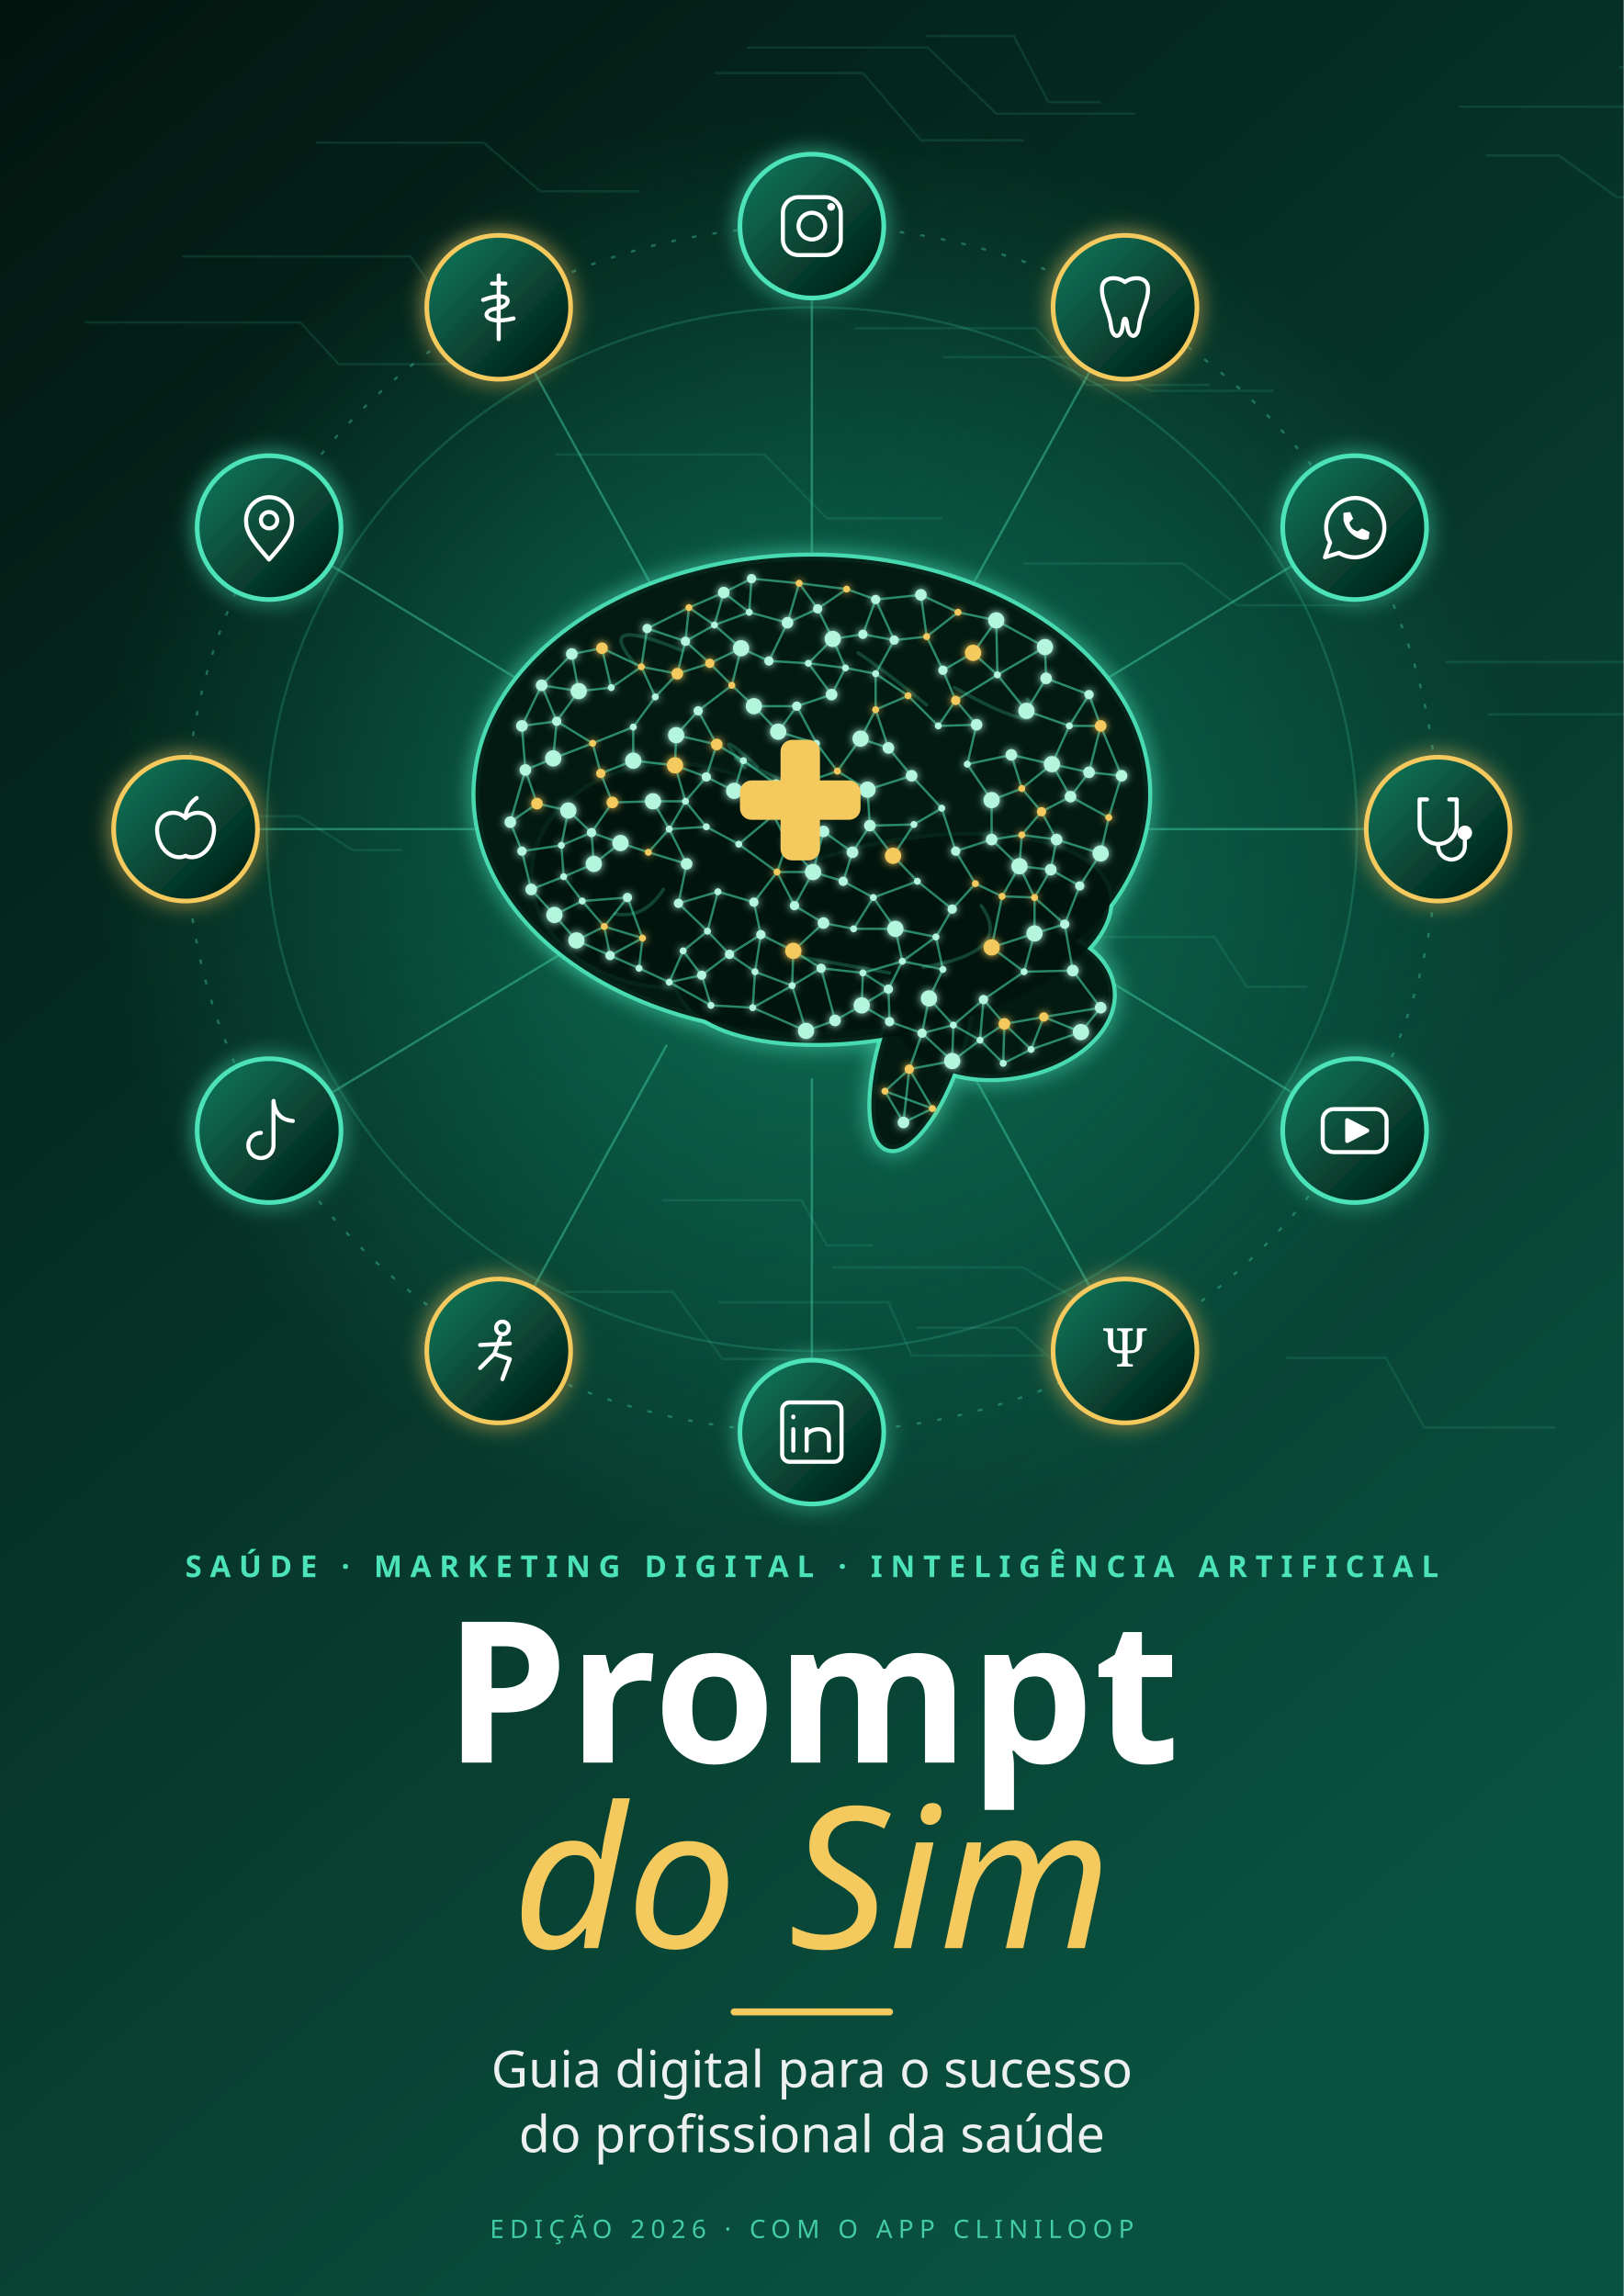
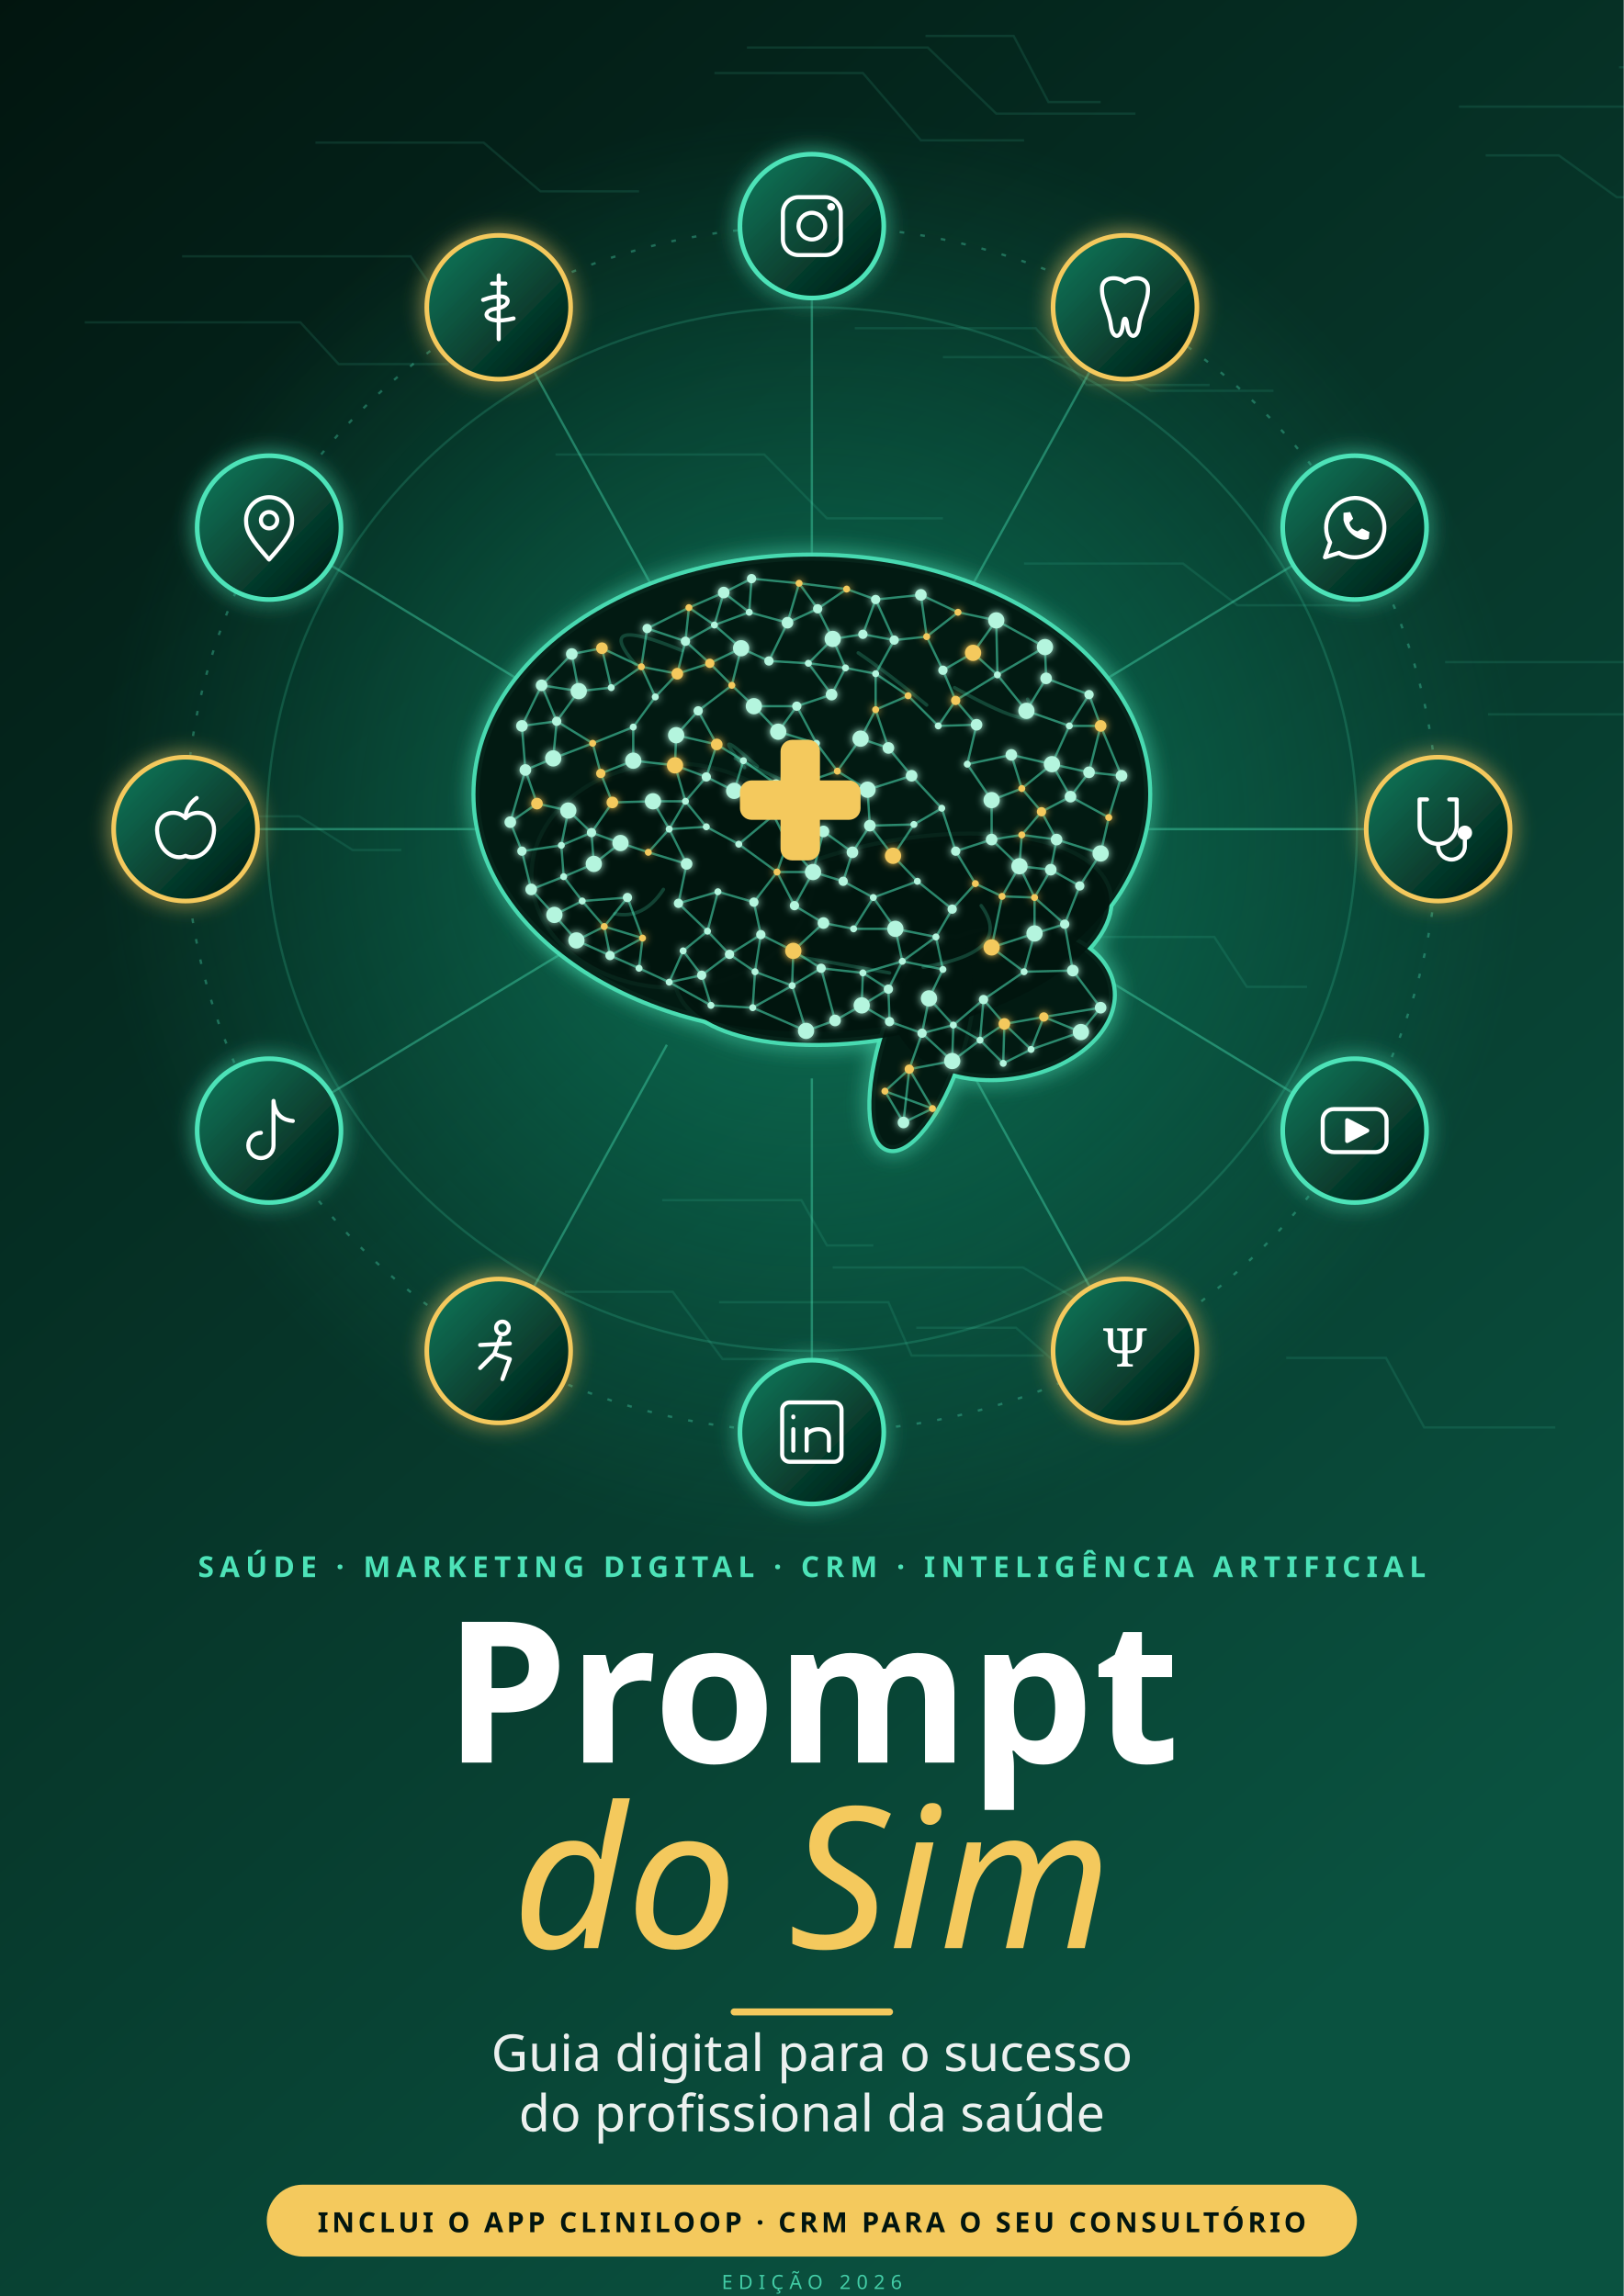
<svg xmlns="http://www.w3.org/2000/svg" viewBox="0 0 1400 1980" width="1400" height="1980">
  <defs>
    <linearGradient id="bg" x1="0" y1="0" x2="0.6" y2="1">
      <stop offset="0" stop-color="#02150F" />
      <stop offset="1" stop-color="#0A5240" />
    </linearGradient>
    <radialGradient id="halo" cx="50%" cy="50%" r="50%">
      <stop offset="0" stop-color="#12A57C" stop-opacity=".55" />
      <stop offset="1" stop-color="#12A57C" stop-opacity="0" />
    </radialGradient>
    <filter id="glow" x="-20%" y="-20%" width="140%" height="140%">
      <feGaussianBlur stdDeviation="9" result="b" />
      <feMerge>
        <feMergeNode in="b" />
        <feMergeNode in="SourceGraphic" />
      </feMerge>
    </filter>
    <filter id="glow2" x="-20%" y="-20%" width="140%" height="140%">
      <feGaussianBlur stdDeviation="3.5" result="b" />
      <feMerge>
        <feMergeNode in="b" />
        <feMergeNode in="SourceGraphic" />
      </feMerge>
    </filter>
    <linearGradient id="badge" x1="0" y1="0" x2="1" y2="1">
      <stop offset="0" stop-color="#0E7C5E" />
      <stop offset="1" stop-color="#02150F" />
    </linearGradient>
  </defs>
  <rect width="1400" height="1980" fill="url(#bg)" />
  <circle cx="700" cy="715" r="620" fill="url(#halo)" />
  <g stroke="#4DE3B8" stroke-opacity=".12" stroke-width="2" fill="none">
    <path d="M487 1114h93l43 58h100" />
    <path d="M1281 134h63l50 36h110" />
    <path d="M479 392h180l54 55h100" />
    <path d="M813 308h119l60 29h106" />
    <path d="M798 31h76l30 57h45" />
    <path d="M616 63h128l50 58h89" />
    <path d="M874 808h173l28 43h52" />
    <path d="M73 278h186l33 36h95" />
    <path d="M1283 616h167l52 44h113" />
    <path d="M718 1093h164l57 34h83" />
    <path d="M1396 58h131l58 30h81" />
    <path d="M1109 1171h86l33 60h113" />
    <path d="M546 583h91l24 50h101" />
    <path d="M181 704h77l46 29h42" />
    <path d="M601 874h166l27 22h117" />
    <path d="M1258 92h156l57 41h110" />
    <path d="M571 1035h120l22 39h40" />
    <path d="M157 221h197l22 32h92" />
    <path d="M597 539h99l22 41h80" />
    <path d="M737 283h156l44 49h106" />
    <path d="M790 1145h86l59 52h74" />
    <path d="M883 486h137l47 36h106" />
    <path d="M620 1123h146l20 46h114" />
    <path d="M644 41h156l59 57h120" />
    <path d="M272 123h145l49 42h85" />
    <path d="M1246 571h185l21 57h47" />
  </g>
  <ellipse cx="700" cy="715" rx="540" ry="520" fill="none" stroke="#4DE3B8" stroke-opacity=".35" stroke-width="2" stroke-dasharray="4 14" />
  <ellipse cx="700" cy="715" rx="470" ry="450" fill="none" stroke="#4DE3B8" stroke-opacity=".18" stroke-width="2" />
  <g stroke="#4DE3B8" stroke-opacity=".4" stroke-width="2">
    <line x1="700" y1="500" x2="700" y2="195" />
    <line x1="825" y1="529" x2="970" y2="265" />
    <line x1="917" y1="608" x2="1168" y2="455" />
    <line x1="950" y1="715" x2="1240" y2="715" />
    <line x1="917" y1="822" x2="1168" y2="975" />
    <line x1="825" y1="901" x2="970" y2="1165" />
    <line x1="700" y1="930" x2="700" y2="1235" />
    <line x1="575" y1="901" x2="430" y2="1165" />
    <line x1="483" y1="823" x2="232" y2="975" />
    <line x1="450" y1="715" x2="160" y2="715" />
    <line x1="483" y1="608" x2="232" y2="455" />
    <line x1="575" y1="529" x2="430" y2="265" />
  </g>
  <g transform="translate(700 715) scale(1.0)">
    <g id="sil">
      <g fill="#0A5240" stroke="#4DE3B8" stroke-width="7" stroke-opacity=".9" filter="url(#glow)">
        <ellipse cx="0" cy="-30" rx="290" ry="205" transform="rotate(0 0 -30)" />
        <ellipse cx="70" cy="95" rx="190" ry="82" transform="rotate(-12 70 95)" />
        <ellipse cx="165" cy="150" rx="95" ry="64" transform="rotate(-8 165 150)" />
        <ellipse cx="95" cy="185" rx="34" ry="95" transform="rotate(18 95 185)" />
        <ellipse cx="-120" cy="40" rx="120" ry="95" transform="rotate(0 -120 40)" />
      </g>
      <g fill="#02150F" fill-opacity=".92" stroke="none">
        <ellipse cx="0" cy="-30" rx="290" ry="205" transform="rotate(0 0 -30)" />
        <ellipse cx="70" cy="95" rx="190" ry="82" transform="rotate(-12 70 95)" />
        <ellipse cx="165" cy="150" rx="95" ry="64" transform="rotate(-8 165 150)" />
        <ellipse cx="95" cy="185" rx="34" ry="95" transform="rotate(18 95 185)" />
        <ellipse cx="-120" cy="40" rx="120" ry="95" transform="rotate(0 -120 40)" />
      </g>
    </g>
    <path d="M-152 -142q-38 -44 40 -12" stroke="#4DE3B8" stroke-opacity=".22" stroke-width="3" fill="none" stroke-linecap="round" />
    <path d="M146 66q29 40 -50 53" stroke="#4DE3B8" stroke-opacity=".22" stroke-width="3" fill="none" stroke-linecap="round" />
    <path d="M-47 -54q-43 -39 -11 1" stroke="#4DE3B8" stroke-opacity=".22" stroke-width="3" fill="none" stroke-linecap="round" />
    <path d="M-18 109q-11 -2 85 15" stroke="#4DE3B8" stroke-opacity=".22" stroke-width="3" fill="none" stroke-linecap="round" />
    <path d="M-170 73q25 5 42 -21" stroke="#4DE3B8" stroke-opacity=".22" stroke-width="3" fill="none" stroke-linecap="round" />
    <path d="M40 -152q25 17 59 45" stroke="#4DE3B8" stroke-opacity=".22" stroke-width="3" fill="none" stroke-linecap="round" />
    <path d="M186 -112q21 37 -63 -10" stroke="#4DE3B8" stroke-opacity=".22" stroke-width="3" fill="none" stroke-linecap="round" />
    <path d="M-1 -35q43 25 -65 -26" stroke="#4DE3B8" stroke-opacity=".22" stroke-width="3" fill="none" stroke-linecap="round" />
    <g stroke="#4DE3B8" stroke-opacity=".55" stroke-width="2">
      <line x1="-109" y1="-162" x2="-116" y2="-134" />
      <line x1="-109" y1="-162" x2="-88" y2="-143" />
      <line x1="-109" y1="-162" x2="-84" y2="-176" />
      <line x1="94" y1="-202" x2="126" y2="-187" />
      <line x1="94" y1="-202" x2="99" y2="-166" />
      <line x1="94" y1="-202" x2="55" y2="-198" />
      <line x1="22" y1="-50" x2="-4" y2="-41" />
      <line x1="22" y1="-50" x2="48" y2="-34" />
      <line x1="22" y1="-50" x2="4" y2="-74" />
      <line x1="-233" y1="-124" x2="-201" y2="-119" />
      <line x1="-233" y1="-124" x2="-220" y2="-93" />
      <line x1="-233" y1="-124" x2="-207" y2="-151" />
      <line x1="79" y1="253" x2="104" y2="241" />
      <line x1="79" y1="253" x2="63" y2="226" />
      <line x1="79" y1="253" x2="84" y2="207" />
      <line x1="48" y1="-34" x2="50" y2="-3" />
      <line x1="48" y1="-34" x2="86" y2="-46" />
      <line x1="222" y1="-89" x2="249" y2="-89" />
      <line x1="222" y1="-89" x2="239" y2="-116" />
      <line x1="222" y1="-89" x2="207" y2="-56" />
      <line x1="-198" y1="62" x2="-222" y2="74" />
      <line x1="-198" y1="62" x2="-214" y2="41" />
      <line x1="-198" y1="62" x2="-179" y2="84" />
      <line x1="86" y1="-46" x2="66" y2="-70" />
      <line x1="86" y1="-46" x2="112" y2="-18" />
      <line x1="30" y1="-207" x2="55" y2="-198" />
      <line x1="30" y1="-207" x2="5" y2="-190" />
      <line x1="30" y1="-207" x2="-11" y2="-212" />
      <line x1="112" y1="-18" x2="88" y2="-4" />
      <line x1="112" y1="-18" x2="124" y2="19" />
      <line x1="-115" y1="64" x2="-90" y2="88" />
      <line x1="-115" y1="64" x2="-81" y2="54" />
      <line x1="-115" y1="64" x2="-108" y2="30" />
      <line x1="-29" y1="-84" x2="-13" y2="-106" />
      <line x1="-29" y1="-84" x2="-50" y2="-106" />
      <line x1="-29" y1="-84" x2="4" y2="-74" />
      <line x1="183" y1="123" x2="155" y2="102" />
      <line x1="183" y1="123" x2="192" y2="90" />
      <line x1="183" y1="123" x2="148" y2="147" />
      <line x1="-159" y1="59" x2="-179" y2="84" />
      <line x1="-159" y1="59" x2="-146" y2="94" />
      <line x1="-159" y1="59" x2="-198" y2="62" />
      <line x1="142" y1="-90" x2="124" y2="-111" />
      <line x1="142" y1="-90" x2="109" y2="-89" />
      <line x1="142" y1="-90" x2="134" y2="-56" />
      <line x1="-51" y1="154" x2="-49" y2="123" />
      <line x1="-51" y1="154" x2="-87" y2="152" />
      <line x1="-51" y1="154" x2="-17" y2="135" />
      <line x1="-216" y1="14" x2="-214" y2="41" />
      <line x1="-216" y1="14" x2="-190" y2="3" />
      <line x1="-216" y1="14" x2="-210" y2="-16" />
      <line x1="164" y1="58" x2="141" y2="47" />
      <line x1="164" y1="58" x2="192" y2="59" />
      <line x1="164" y1="58" x2="179" y2="32" />
      <line x1="121" y1="69" x2="107" y2="93" />
      <line x1="121" y1="69" x2="141" y2="47" />
      <line x1="121" y1="69" x2="91" y2="45" />
      <line x1="50" y1="-3" x2="35" y2="20" />
      <line x1="50" y1="-3" x2="70" y2="23" />
      <line x1="-16" y1="105" x2="8" y2="120" />
      <line x1="-16" y1="105" x2="-17" y2="135" />
      <line x1="-16" y1="105" x2="-44" y2="91" />
      <line x1="-71" y1="108" x2="-49" y2="123" />
      <line x1="-71" y1="108" x2="-90" y2="88" />
      <line x1="-71" y1="108" x2="-95" y2="126" />
      <line x1="-260" y1="-6" x2="-250" y2="19" />
      <line x1="-260" y1="-6" x2="-237" y2="-22" />
      <line x1="-260" y1="-6" x2="-247" y2="-51" />
      <line x1="-137" y1="-24" x2="-123" y2="-0" />
      <line x1="-137" y1="-24" x2="-109" y2="-24" />
      <line x1="-137" y1="-24" x2="-172" y2="-23" />
      <line x1="-201" y1="-119" x2="-173" y2="-122" />
      <line x1="-201" y1="-119" x2="-207" y2="-151" />
      <line x1="-201" y1="-119" x2="-220" y2="-93" />
      <line x1="-165" y1="12" x2="-141" y2="20" />
      <line x1="-165" y1="12" x2="-190" y2="3" />
      <line x1="-165" y1="12" x2="-188" y2="30" />
      <line x1="55" y1="-103" x2="42" y2="-78" />
      <line x1="55" y1="-103" x2="83" y2="-115" />
      <line x1="55" y1="-103" x2="55" y2="-134" />
      <line x1="-81" y1="54" x2="-50" y2="63" />
      <line x1="-81" y1="54" x2="-90" y2="88" />
      <line x1="10" y1="81" x2="36" y2="86" />
      <line x1="10" y1="81" x2="-15" y2="66" />
      <line x1="10" y1="81" x2="-16" y2="105" />
      <line x1="232" y1="175" x2="249" y2="154" />
      <line x1="232" y1="175" x2="200" y2="162" />
      <line x1="232" y1="175" x2="189" y2="190" />
      <line x1="-67" y1="-33" x2="-91" y2="-45" />
      <line x1="-67" y1="-33" x2="-59" y2="-59" />
      <line x1="-67" y1="-33" x2="-31" y2="-39" />
      <line x1="-181" y1="-156" x2="-207" y2="-151" />
      <line x1="-181" y1="-156" x2="-173" y2="-122" />
      <line x1="-181" y1="-156" x2="-147" y2="-140" />
      <line x1="-247" y1="-51" x2="-223" y2="-61" />
      <line x1="-247" y1="-51" x2="-237" y2="-22" />
      <line x1="-247" y1="-51" x2="-250" y2="-89" />
      <line x1="71" y1="-163" x2="44" y2="-168" />
      <line x1="71" y1="-163" x2="99" y2="-166" />
      <line x1="71" y1="-163" x2="55" y2="-134" />
      <line x1="-154" y1="-59" x2="-154" y2="-88" />
      <line x1="-154" y1="-59" x2="-182" y2="-48" />
      <line x1="-154" y1="-59" x2="-118" y2="-55" />
      <line x1="-84" y1="-176" x2="-106" y2="-191" />
      <line x1="-84" y1="-176" x2="-76" y2="-204" />
      <line x1="-21" y1="12" x2="-33" y2="-12" />
      <line x1="-21" y1="12" x2="-30" y2="37" />
      <line x1="-21" y1="12" x2="10" y2="2" />
      <line x1="-98" y1="-102" x2="-117" y2="-81" />
      <line x1="-98" y1="-102" x2="-82" y2="-73" />
      <line x1="-98" y1="-102" x2="-69" y2="-124" />
      <line x1="18" y1="-164" x2="44" y2="-168" />
      <line x1="18" y1="-164" x2="29" y2="-139" />
      <line x1="18" y1="-164" x2="-3" y2="-143" />
      <line x1="225" y1="122" x2="249" y2="154" />
      <line x1="225" y1="122" x2="218" y2="82" />
      <line x1="225" y1="122" x2="183" y2="123" />
      <line x1="20" y1="165" x2="43" y2="152" />
      <line x1="20" y1="165" x2="-5" y2="174" />
      <line x1="20" y1="165" x2="8" y2="120" />
      <line x1="-149" y1="120" x2="-146" y2="94" />
      <line x1="-149" y1="120" x2="-174" y2="109" />
      <line x1="-149" y1="120" x2="-123" y2="132" />
      <line x1="-173" y1="-122" x2="-147" y2="-140" />
      <line x1="211" y1="9" x2="206" y2="35" />
      <line x1="211" y1="9" x2="198" y2="-15" />
      <line x1="211" y1="9" x2="181" y2="5" />
      <line x1="95" y1="176" x2="122" y2="169" />
      <line x1="95" y1="176" x2="67" y2="166" />
      <line x1="95" y1="176" x2="101" y2="146" />
      <line x1="155" y1="9" x2="181" y2="5" />
      <line x1="155" y1="9" x2="124" y2="19" />
      <line x1="155" y1="9" x2="179" y2="32" />
      <line x1="139" y1="-152" x2="160" y2="-133" />
      <line x1="139" y1="-152" x2="113" y2="-137" />
      <line x1="139" y1="-152" x2="159" y2="-180" />
      <line x1="202" y1="-130" x2="201" y2="-157" />
      <line x1="202" y1="-130" x2="185" y2="-102" />
      <line x1="202" y1="-130" x2="239" y2="-116" />
      <line x1="-154" y1="-88" x2="-135" y2="-114" />
      <line x1="-154" y1="-88" x2="-189" y2="-74" />
      <line x1="-91" y1="-2" x2="-109" y2="-24" />
      <line x1="-91" y1="-2" x2="-63" y2="13" />
      <line x1="-91" y1="-2" x2="-123" y2="-0" />
      <line x1="1" y1="37" x2="27" y2="45" />
      <line x1="1" y1="37" x2="-30" y2="37" />
      <line x1="1" y1="37" x2="-21" y2="12" />
      <line x1="-37" y1="-145" x2="-61" y2="-156" />
      <line x1="-37" y1="-145" x2="-3" y2="-143" />
      <line x1="-37" y1="-145" x2="-21" y2="-178" />
      <line x1="-108" y1="30" x2="-123" y2="-0" />
      <line x1="-108" y1="30" x2="-141" y2="20" />
      <line x1="256" y1="-10" x2="249" y2="21" />
      <line x1="256" y1="-10" x2="223" y2="-28" />
      <line x1="256" y1="-10" x2="267" y2="-46" />
      <line x1="70" y1="23" x2="91" y2="45" />
      <line x1="70" y1="23" x2="88" y2="-4" />
      <line x1="8" y1="120" x2="-17" y2="135" />
      <line x1="8" y1="120" x2="44" y2="124" />
      <line x1="-30" y1="37" x2="-50" y2="63" />
      <line x1="99" y1="-166" x2="113" y2="-137" />
      <line x1="99" y1="-166" x2="126" y2="-187" />
      <line x1="-63" y1="13" x2="-33" y2="-12" />
      <line x1="-63" y1="13" x2="-30" y2="37" />
      <line x1="-210" y1="-16" x2="-190" y2="3" />
      <line x1="-210" y1="-16" x2="-237" y2="-22" />
      <line x1="-189" y1="-74" x2="-182" y2="-48" />
      <line x1="-189" y1="-74" x2="-220" y2="-93" />
      <line x1="-189" y1="-74" x2="-223" y2="-61" />
      <line x1="-142" y1="-173" x2="-147" y2="-140" />
      <line x1="-142" y1="-173" x2="-109" y2="-162" />
      <line x1="-142" y1="-173" x2="-106" y2="-191" />
      <line x1="44" y1="124" x2="66" y2="138" />
      <line x1="44" y1="124" x2="43" y2="152" />
      <line x1="44" y1="124" x2="78" y2="114" />
      <line x1="17" y1="-116" x2="29" y2="-139" />
      <line x1="17" y1="-116" x2="-13" y2="-106" />
      <line x1="17" y1="-116" x2="-3" y2="-143" />
      <line x1="-117" y1="-81" x2="-118" y2="-55" />
      <line x1="-117" y1="-81" x2="-82" y2="-73" />
      <line x1="198" y1="-15" x2="181" y2="-35" />
      <line x1="198" y1="-15" x2="181" y2="5" />
      <line x1="198" y1="-15" x2="223" y2="-28" />
      <line x1="-59" y1="-59" x2="-82" y2="-73" />
      <line x1="-59" y1="-59" x2="-31" y2="-39" />
      <line x1="-135" y1="-114" x2="-116" y2="-134" />
      <line x1="-135" y1="-114" x2="-147" y2="-140" />
      <line x1="-118" y1="-55" x2="-91" y2="-45" />
      <line x1="-118" y1="-55" x2="-109" y2="-24" />
      <line x1="155" y1="102" x2="192" y2="90" />
      <line x1="155" y1="102" x2="164" y2="58" />
      <line x1="145" y1="182" x2="166" y2="168" />
      <line x1="145" y1="182" x2="122" y2="169" />
      <line x1="145" y1="182" x2="165" y2="202" />
      <line x1="189" y1="190" x2="165" y2="202" />
      <line x1="189" y1="190" x2="200" y2="162" />
      <line x1="189" y1="190" x2="166" y2="168" />
      <line x1="113" y1="121" x2="107" y2="93" />
      <line x1="113" y1="121" x2="101" y2="146" />
      <line x1="113" y1="121" x2="78" y2="114" />
      <line x1="36" y1="86" x2="53" y2="59" />
      <line x1="36" y1="86" x2="72" y2="86" />
      <line x1="78" y1="114" x2="66" y2="138" />
      <line x1="78" y1="114" x2="72" y2="86" />
      <line x1="78" y1="114" x2="107" y2="93" />
      <line x1="-4" y1="-41" x2="-31" y2="-39" />
      <line x1="-4" y1="-41" x2="4" y2="-74" />
      <line x1="109" y1="-89" x2="124" y2="-111" />
      <line x1="109" y1="-89" x2="83" y2="-115" />
      <line x1="10" y1="2" x2="35" y2="20" />
      <line x1="10" y1="2" x2="1" y2="37" />
      <line x1="-21" y1="-178" x2="5" y2="-190" />
      <line x1="-21" y1="-178" x2="-54" y2="-187" />
      <line x1="-21" y1="-178" x2="-11" y2="-212" />
      <line x1="-223" y1="-61" x2="-220" y2="-93" />
      <line x1="249" y1="-89" x2="239" y2="-116" />
      <line x1="249" y1="-89" x2="239" y2="-49" />
      <line x1="155" y1="-25" x2="181" y2="-35" />
      <line x1="155" y1="-25" x2="155" y2="9" />
      <line x1="155" y1="-25" x2="134" y2="-56" />
      <line x1="-69" y1="-124" x2="-50" y2="-106" />
      <line x1="-69" y1="-124" x2="-88" y2="-143" />
      <line x1="-69" y1="-124" x2="-61" y2="-156" />
      <line x1="-123" y1="-0" x2="-141" y2="20" />
      <line x1="-123" y1="-0" x2="-109" y2="-24" />
      <line x1="-50" y1="-106" x2="-13" y2="-106" />
      <line x1="104" y1="241" x2="84" y2="207" />
      <line x1="104" y1="241" x2="63" y2="226" />
      <line x1="113" y1="-137" x2="124" y2="-111" />
      <line x1="-3" y1="-143" x2="29" y2="-139" />
      <line x1="-172" y1="-23" x2="-182" y2="-48" />
      <line x1="-172" y1="-23" x2="-190" y2="3" />
      <line x1="200" y1="162" x2="166" y2="168" />
      <line x1="66" y1="-70" x2="42" y2="-78" />
      <line x1="66" y1="-70" x2="55" y2="-103" />
      <line x1="-250" y1="19" x2="-242" y2="52" />
      <line x1="-250" y1="19" x2="-216" y2="14" />
      <line x1="267" y1="-46" x2="239" y2="-49" />
      <line x1="267" y1="-46" x2="249" y2="-89" />
      <line x1="-116" y1="-134" x2="-88" y2="-143" />
      <line x1="-220" y1="-93" x2="-250" y2="-89" />
      <line x1="-11" y1="-212" x2="5" y2="-190" />
      <line x1="201" y1="-157" x2="160" y2="-133" />
      <line x1="201" y1="-157" x2="159" y2="-180" />
      <line x1="-50" y1="63" x2="-44" y2="91" />
      <line x1="-33" y1="-12" x2="-31" y2="-39" />
      <line x1="231" y1="49" x2="206" y2="35" />
      <line x1="231" y1="49" x2="249" y2="21" />
      <line x1="231" y1="49" x2="218" y2="82" />
      <line x1="185" y1="-102" x2="222" y2="-89" />
      <line x1="185" y1="-102" x2="160" y2="-133" />
      <line x1="55" y1="-134" x2="29" y2="-139" />
      <line x1="121" y1="200" x2="145" y2="182" />
      <line x1="121" y1="200" x2="122" y2="169" />
      <line x1="121" y1="200" x2="95" y2="176" />
      <line x1="179" y1="32" x2="181" y2="5" />
      <line x1="179" y1="32" x2="206" y2="35" />
      <line x1="-146" y1="94" x2="-174" y2="109" />
      <line x1="-146" y1="94" x2="-179" y2="84" />
      <line x1="-179" y1="84" x2="-174" y2="109" />
      <line x1="-179" y1="84" x2="-203" y2="96" />
      <line x1="160" y1="-133" x2="124" y2="-111" />
      <line x1="-82" y1="-73" x2="-91" y2="-45" />
      <line x1="218" y1="82" x2="192" y2="90" />
      <line x1="218" y1="82" x2="192" y2="59" />
      <line x1="-95" y1="126" x2="-111" y2="105" />
      <line x1="-95" y1="126" x2="-87" y2="152" />
      <line x1="-95" y1="126" x2="-123" y2="132" />
      <line x1="-5" y1="174" x2="-17" y2="135" />
      <line x1="-5" y1="174" x2="-51" y2="154" />
      <line x1="124" y1="19" x2="141" y2="47" />
      <line x1="249" y1="21" x2="211" y2="9" />
      <line x1="101" y1="146" x2="122" y2="169" />
      <line x1="-222" y1="74" x2="-203" y2="96" />
      <line x1="-222" y1="74" x2="-242" y2="52" />
      <line x1="88" y1="-4" x2="50" y2="-3" />
      <line x1="-49" y1="123" x2="-44" y2="91" />
      <line x1="192" y1="90" x2="192" y2="59" />
      <line x1="207" y1="-56" x2="223" y2="-28" />
      <line x1="207" y1="-56" x2="239" y2="-49" />
      <line x1="207" y1="-56" x2="181" y2="-35" />
      <line x1="-44" y1="91" x2="-71" y2="108" />
      <line x1="67" y1="166" x2="43" y2="152" />
      <line x1="67" y1="166" x2="66" y2="138" />
      <line x1="72" y1="86" x2="53" y2="59" />
      <line x1="72" y1="86" x2="107" y2="93" />
      <line x1="192" y1="59" x2="206" y2="35" />
      <line x1="192" y1="59" x2="179" y2="32" />
      <line x1="-54" y1="-187" x2="-76" y2="-204" />
      <line x1="-54" y1="-187" x2="-52" y2="-216" />
      <line x1="-54" y1="-187" x2="-84" y2="-176" />
      <line x1="63" y1="226" x2="84" y2="207" />
      <line x1="-15" y1="66" x2="-30" y2="37" />
      <line x1="-15" y1="66" x2="1" y2="37" />
      <line x1="-250" y1="-89" x2="-233" y2="-124" />
      <line x1="44" y1="-168" x2="55" y2="-198" />
      <line x1="126" y1="-187" x2="159" y2="-180" />
      <line x1="172" y1="-64" x2="181" y2="-35" />
      <line x1="172" y1="-64" x2="207" y2="-56" />
      <line x1="172" y1="-64" x2="134" y2="-56" />
      <line x1="148" y1="147" x2="166" y2="168" />
      <line x1="148" y1="147" x2="122" y2="169" />
      <line x1="148" y1="147" x2="145" y2="182" />
      <line x1="-88" y1="-143" x2="-61" y2="-156" />
      <line x1="42" y1="-78" x2="22" y2="-50" />
      <line x1="-111" y1="105" x2="-90" y2="88" />
      <line x1="-111" y1="105" x2="-123" y2="132" />
      <line x1="-242" y1="52" x2="-214" y2="41" />
      <line x1="55" y1="-198" x2="71" y2="-163" />
      <line x1="159" y1="-180" x2="160" y2="-133" />
      <line x1="-106" y1="-191" x2="-109" y2="-162" />
      <line x1="-106" y1="-191" x2="-76" y2="-204" />
      <line x1="27" y1="45" x2="35" y2="20" />
      <line x1="27" y1="45" x2="53" y2="59" />
      <line x1="91" y1="45" x2="53" y2="59" />
      <line x1="-17" y1="135" x2="-49" y2="123" />
      <line x1="84" y1="207" x2="95" y2="176" />
      <line x1="84" y1="207" x2="121" y2="200" />
      <line x1="249" y1="154" x2="200" y2="162" />
      <line x1="-91" y1="-45" x2="-109" y2="-24" />
      <line x1="-174" y1="109" x2="-203" y2="96" />
      <line x1="-13" y1="-106" x2="4" y2="-74" />
      <line x1="83" y1="-115" x2="55" y2="-134" />
      <line x1="239" y1="-49" x2="223" y2="-28" />
      <line x1="-188" y1="30" x2="-190" y2="3" />
      <line x1="-188" y1="30" x2="-214" y2="41" />
      <line x1="-87" y1="152" x2="-123" y2="132" />
      <line x1="-61" y1="-156" x2="-84" y2="-176" />
      <line x1="-76" y1="-204" x2="-52" y2="-216" />
      <line x1="43" y1="152" x2="66" y2="138" />
      <line x1="-147" y1="-140" x2="-116" y2="-134" />
      <line x1="165" y1="202" x2="166" y2="168" />
      <line x1="-52" y1="-216" x2="-11" y2="-212" />
      <line x1="5" y1="-190" x2="18" y2="-164" />
    </g>
    <g filter="url(#glow2)">
      <circle cx="-109" cy="-162" r="4" fill="#B4F5DE" />
      <circle cx="94" cy="-202" r="5" fill="#B4F5DE" />
      <circle cx="22" cy="-50" r="3" fill="#F4C95D" />
      <circle cx="-233" cy="-124" r="5" fill="#B4F5DE" />
      <circle cx="79" cy="253" r="5" fill="#B4F5DE" />
      <circle cx="48" cy="-34" r="7" fill="#B4F5DE" />
      <circle cx="222" cy="-89" r="3" fill="#B4F5DE" />
      <circle cx="-198" cy="62" r="3" fill="#B4F5DE" />
      <circle cx="86" cy="-46" r="5" fill="#B4F5DE" />
      <circle cx="30" cy="-207" r="3" fill="#F4C95D" />
      <circle cx="112" cy="-18" r="3" fill="#B4F5DE" />
      <circle cx="-115" cy="64" r="4" fill="#B4F5DE" />
      <circle cx="-29" cy="-84" r="7" fill="#B4F5DE" />
      <circle cx="183" cy="123" r="3" fill="#B4F5DE" />
      <circle cx="-159" cy="59" r="4" fill="#B4F5DE" />
      <circle cx="142" cy="-90" r="5" fill="#B4F5DE" />
      <circle cx="-51" cy="154" r="3" fill="#B4F5DE" />
      <circle cx="-216" cy="14" r="3" fill="#B4F5DE" />
      <circle cx="164" cy="58" r="3" fill="#F4C95D" />
      <circle cx="121" cy="69" r="4" fill="#B4F5DE" />
      <circle cx="50" cy="-3" r="5" fill="#B4F5DE" />
      <circle cx="-16" cy="105" r="7" fill="#F4C95D" />
      <circle cx="-71" cy="108" r="4" fill="#B4F5DE" />
      <circle cx="-260" cy="-6" r="5" fill="#B4F5DE" />
      <circle cx="-137" cy="-24" r="7" fill="#B4F5DE" />
      <circle cx="-201" cy="-119" r="7" fill="#B4F5DE" />
      <circle cx="-165" cy="12" r="7" fill="#B4F5DE" />
      <circle cx="55" cy="-103" r="3" fill="#F4C95D" />
      <circle cx="-81" cy="54" r="3" fill="#B4F5DE" />
      <circle cx="10" cy="81" r="5" fill="#B4F5DE" />
      <circle cx="232" cy="175" r="7" fill="#B4F5DE" />
      <circle cx="-67" cy="-33" r="7" fill="#B4F5DE" />
      <circle cx="-181" cy="-156" r="5" fill="#F4C95D" />
      <circle cx="-247" cy="-51" r="5" fill="#B4F5DE" />
      <circle cx="71" cy="-163" r="4" fill="#B4F5DE" />
      <circle cx="-154" cy="-59" r="7" fill="#B4F5DE" />
      <circle cx="-84" cy="-176" r="3" fill="#B4F5DE" />
      <circle cx="-21" cy="12" r="3" fill="#B4F5DE" />
      <circle cx="-98" cy="-102" r="4" fill="#B4F5DE" />
      <circle cx="18" cy="-164" r="7" fill="#B4F5DE" />
      <circle cx="225" cy="122" r="5" fill="#B4F5DE" />
      <circle cx="20" cy="165" r="5" fill="#B4F5DE" />
      <circle cx="-149" cy="120" r="3" fill="#B4F5DE" />
      <circle cx="-173" cy="-122" r="3" fill="#B4F5DE" />
      <circle cx="211" cy="9" r="5" fill="#B4F5DE" />
      <circle cx="95" cy="176" r="4" fill="#B4F5DE" />
      <circle cx="155" cy="9" r="5" fill="#B4F5DE" />
      <circle cx="139" cy="-152" r="7" fill="#F4C95D" />
      <circle cx="202" cy="-130" r="5" fill="#B4F5DE" />
      <circle cx="-154" cy="-88" r="3" fill="#B4F5DE" />
      <circle cx="-91" cy="-2" r="3" fill="#B4F5DE" />
      <circle cx="1" cy="37" r="7" fill="#B4F5DE" />
      <circle cx="-37" cy="-145" r="4" fill="#B4F5DE" />
      <circle cx="-108" cy="30" r="5" fill="#B4F5DE" />
      <circle cx="256" cy="-10" r="3" fill="#F4C95D" />
      <circle cx="70" cy="23" r="7" fill="#F4C95D" />
      <circle cx="8" cy="120" r="4" fill="#B4F5DE" />
      <circle cx="-30" cy="37" r="3" fill="#F4C95D" />
      <circle cx="99" cy="-166" r="3" fill="#F4C95D" />
      <circle cx="-63" cy="13" r="3" fill="#B4F5DE" />
      <circle cx="-210" cy="-16" r="7" fill="#B4F5DE" />
      <circle cx="-189" cy="-74" r="3" fill="#F4C95D" />
      <circle cx="-142" cy="-173" r="4" fill="#B4F5DE" />
      <circle cx="44" cy="124" r="3" fill="#B4F5DE" />
      <circle cx="17" cy="-116" r="5" fill="#B4F5DE" />
      <circle cx="-117" cy="-81" r="7" fill="#B4F5DE" />
      <circle cx="198" cy="-15" r="4" fill="#F4C95D" />
      <circle cx="-59" cy="-59" r="3" fill="#B4F5DE" />
      <circle cx="-135" cy="-114" r="3" fill="#B4F5DE" />
      <circle cx="-118" cy="-55" r="7" fill="#F4C95D" />
      <circle cx="155" cy="102" r="7" fill="#F4C95D" />
      <circle cx="145" cy="182" r="3" fill="#B4F5DE" />
      <circle cx="189" cy="190" r="3" fill="#B4F5DE" />
      <circle cx="113" cy="121" r="3" fill="#B4F5DE" />
      <circle cx="36" cy="86" r="3" fill="#B4F5DE" />
      <circle cx="78" cy="114" r="3" fill="#B4F5DE" />
      <circle cx="-4" cy="-41" r="3" fill="#B4F5DE" />
      <circle cx="109" cy="-89" r="3" fill="#B4F5DE" />
      <circle cx="10" cy="2" r="5" fill="#B4F5DE" />
      <circle cx="-21" cy="-178" r="5" fill="#B4F5DE" />
      <circle cx="-223" cy="-61" r="7" fill="#B4F5DE" />
      <circle cx="249" cy="-89" r="5" fill="#F4C95D" />
      <circle cx="155" cy="-25" r="7" fill="#B4F5DE" />
      <circle cx="-69" cy="-124" r="3" fill="#F4C95D" />
      <circle cx="-123" cy="-0" r="3" fill="#B4F5DE" />
      <circle cx="-50" cy="-106" r="7" fill="#B4F5DE" />
      <circle cx="104" cy="241" r="3" fill="#F4C95D" />
      <circle cx="113" cy="-137" r="4" fill="#B4F5DE" />
      <circle cx="-3" cy="-143" r="3" fill="#B4F5DE" />
      <circle cx="-172" cy="-23" r="5" fill="#F4C95D" />
      <circle cx="200" cy="162" r="4" fill="#F4C95D" />
      <circle cx="66" cy="-70" r="5" fill="#B4F5DE" />
      <circle cx="-250" cy="19" r="4" fill="#B4F5DE" />
      <circle cx="267" cy="-46" r="5" fill="#B4F5DE" />
      <circle cx="-116" cy="-134" r="5" fill="#F4C95D" />
      <circle cx="-220" cy="-93" r="4" fill="#B4F5DE" />
      <circle cx="-11" cy="-212" r="3" fill="#F4C95D" />
      <circle cx="201" cy="-157" r="7" fill="#B4F5DE" />
      <circle cx="-50" cy="63" r="4" fill="#B4F5DE" />
      <circle cx="-33" cy="-12" r="3" fill="#B4F5DE" />
      <circle cx="4" cy="-74" r="3" fill="#B4F5DE" />
      <circle cx="231" cy="49" r="4" fill="#B4F5DE" />
      <circle cx="185" cy="-102" r="7" fill="#B4F5DE" />
      <circle cx="55" cy="-134" r="3" fill="#B4F5DE" />
      <circle cx="121" cy="200" r="7" fill="#B4F5DE" />
      <circle cx="179" cy="32" r="7" fill="#B4F5DE" />
      <circle cx="-146" cy="94" r="3" fill="#F4C95D" />
      <circle cx="-179" cy="84" r="3" fill="#F4C95D" />
      <circle cx="160" cy="-133" r="3" fill="#B4F5DE" />
      <circle cx="-82" cy="-73" r="5" fill="#F4C95D" />
      <circle cx="218" cy="82" r="4" fill="#B4F5DE" />
      <circle cx="-95" cy="126" r="4" fill="#B4F5DE" />
      <circle cx="-5" cy="174" r="7" fill="#B4F5DE" />
      <circle cx="124" cy="19" r="4" fill="#B4F5DE" />
      <circle cx="122" cy="169" r="3" fill="#B4F5DE" />
      <circle cx="249" cy="21" r="7" fill="#B4F5DE" />
      <circle cx="101" cy="146" r="7" fill="#B4F5DE" />
      <circle cx="239" cy="-116" r="4" fill="#B4F5DE" />
      <circle cx="-222" cy="74" r="7" fill="#B4F5DE" />
      <circle cx="88" cy="-4" r="3" fill="#B4F5DE" />
      <circle cx="-49" cy="123" r="3" fill="#B4F5DE" />
      <circle cx="192" cy="90" r="7" fill="#B4F5DE" />
      <circle cx="207" cy="-56" r="7" fill="#B4F5DE" />
      <circle cx="-44" cy="91" r="4" fill="#B4F5DE" />
      <circle cx="67" cy="166" r="4" fill="#B4F5DE" />
      <circle cx="72" cy="86" r="7" fill="#B4F5DE" />
      <circle cx="192" cy="59" r="3" fill="#F4C95D" />
      <circle cx="-54" cy="-187" r="3" fill="#B4F5DE" />
      <circle cx="63" cy="226" r="3" fill="#F4C95D" />
      <circle cx="-15" cy="66" r="4" fill="#B4F5DE" />
      <circle cx="-250" cy="-89" r="5" fill="#B4F5DE" />
      <circle cx="44" cy="-168" r="4" fill="#B4F5DE" />
      <circle cx="126" cy="-187" r="3" fill="#F4C95D" />
      <circle cx="172" cy="-64" r="5" fill="#B4F5DE" />
      <circle cx="148" cy="147" r="4" fill="#B4F5DE" />
      <circle cx="134" cy="-56" r="3" fill="#B4F5DE" />
      <circle cx="-31" cy="-39" r="4" fill="#B4F5DE" />
      <circle cx="-88" cy="-143" r="4" fill="#F4C95D" />
      <circle cx="42" cy="-78" r="7" fill="#B4F5DE" />
      <circle cx="-111" cy="105" r="3" fill="#B4F5DE" />
      <circle cx="-242" cy="52" r="5" fill="#B4F5DE" />
      <circle cx="124" cy="-111" r="4" fill="#F4C95D" />
      <circle cx="55" cy="-198" r="4" fill="#B4F5DE" />
      <circle cx="159" cy="-180" r="7" fill="#B4F5DE" />
      <circle cx="-141" cy="20" r="3" fill="#F4C95D" />
      <circle cx="141" cy="47" r="3" fill="#F4C95D" />
      <circle cx="-106" cy="-191" r="3" fill="#F4C95D" />
      <circle cx="27" cy="45" r="4" fill="#B4F5DE" />
      <circle cx="91" cy="45" r="3" fill="#B4F5DE" />
      <circle cx="-17" cy="135" r="3" fill="#B4F5DE" />
      <circle cx="84" cy="207" r="4" fill="#F4C95D" />
      <circle cx="249" cy="154" r="5" fill="#B4F5DE" />
      <circle cx="-91" cy="-45" r="4" fill="#B4F5DE" />
      <circle cx="-174" cy="109" r="4" fill="#B4F5DE" />
      <circle cx="-13" cy="-106" r="4" fill="#B4F5DE" />
      <circle cx="83" cy="-115" r="3" fill="#F4C95D" />
      <circle cx="-90" cy="88" r="3" fill="#B4F5DE" />
      <circle cx="239" cy="-49" r="5" fill="#B4F5DE" />
      <circle cx="-188" cy="30" r="7" fill="#B4F5DE" />
      <circle cx="-87" cy="152" r="3" fill="#B4F5DE" />
      <circle cx="53" cy="59" r="3" fill="#B4F5DE" />
      <circle cx="-61" cy="-156" r="7" fill="#B4F5DE" />
      <circle cx="-203" cy="96" r="7" fill="#B4F5DE" />
      <circle cx="-123" cy="132" r="3" fill="#B4F5DE" />
      <circle cx="-214" cy="41" r="3" fill="#B4F5DE" />
      <circle cx="107" cy="93" r="3" fill="#B4F5DE" />
      <circle cx="-109" cy="-24" r="3" fill="#B4F5DE" />
      <circle cx="-76" cy="-204" r="5" fill="#B4F5DE" />
      <circle cx="-182" cy="-48" r="4" fill="#F4C95D" />
      <circle cx="43" cy="152" r="7" fill="#B4F5DE" />
      <circle cx="181" cy="-35" r="3" fill="#F4C95D" />
      <circle cx="223" cy="-28" r="5" fill="#B4F5DE" />
      <circle cx="-147" cy="-140" r="3" fill="#F4C95D" />
      <circle cx="-237" cy="-22" r="5" fill="#F4C95D" />
      <circle cx="-207" cy="-151" r="5" fill="#B4F5DE" />
      <circle cx="165" cy="202" r="3" fill="#B4F5DE" />
      <circle cx="35" cy="20" r="5" fill="#B4F5DE" />
      <circle cx="-52" cy="-216" r="4" fill="#B4F5DE" />
      <circle cx="166" cy="168" r="5" fill="#F4C95D" />
      <circle cx="-190" cy="3" r="4" fill="#B4F5DE" />
      <circle cx="66" cy="138" r="4" fill="#B4F5DE" />
      <circle cx="5" cy="-190" r="4" fill="#B4F5DE" />
      <circle cx="206" cy="35" r="5" fill="#B4F5DE" />
      <circle cx="181" cy="5" r="3" fill="#F4C95D" />
      <circle cx="29" cy="-139" r="3" fill="#B4F5DE" />
    </g>
    <g transform="translate(-10,-25)">
      <rect x="-17" y="-52" width="34" height="104" rx="10" fill="#F4C95D" />
      <rect x="-52" y="-17" width="104" height="34" rx="10" fill="#F4C95D" />
    </g>
  </g>
  <g transform="translate(700 195)">
    <circle r="62" fill="url(#badge)" stroke="#4DE3B8" stroke-width="4" filter="url(#glow)" />
    <g transform="scale(32)">
      <g fill="none" stroke="#fff" stroke-width="0.11" stroke-linecap="round" stroke-linejoin="round">
        <rect x="-.78" y="-.78" width="1.56" height="1.56" rx=".42" />
        <circle r=".36" />
        <circle cx=".52" cy="-.52" r=".05" fill="#fff" />
      </g>
    </g>
  </g>
  <g transform="translate(970 265)">
    <circle r="62" fill="url(#badge)" stroke="#F4C95D" stroke-width="4" filter="url(#glow)" />
    <g transform="scale(32)">
      <g fill="none" stroke="#fff" stroke-width="0.11" stroke-linecap="round" stroke-linejoin="round">
        <path d="M-.62 -.5C-.62 -.84 -.2 -.84 0 -.68C.2 -.84 .62 -.84 .62 -.5C.62 -.1 .42 .1 .38 .5C.34 .86 .1 .86 .06 .5C.04 .24 -.04 .24 -.06 .5C-.1 .86 -.34 .86 -.38 .5C-.42 .1 -.62 -.1 -.62 -.5Z" />
      </g>
    </g>
  </g>
  <g transform="translate(1168 455)">
    <circle r="62" fill="url(#badge)" stroke="#4DE3B8" stroke-width="4" filter="url(#glow)" />
    <g transform="scale(32)">
      <g fill="none" stroke="#fff" stroke-width="0.11" stroke-linecap="round" stroke-linejoin="round">
        <path d="M0 -.8A.8 .8 0 1 1 -.42 .68L-.8 .8L-.66 .4A.8 .8 0 0 1 0 -.8Z" />
        <path d="M-.3 -.2C-.2 .22 .22 .4 .38 .3L.4 .12L.2 .02L.08 .1C-.06 .06 -.12 -.02 -.14 -.14L-.04 -.24L-.12 -.42L-.3 -.4Z" fill="#fff" stroke="none" />
      </g>
    </g>
  </g>
  <g transform="translate(1240 715)">
    <circle r="62" fill="url(#badge)" stroke="#F4C95D" stroke-width="4" filter="url(#glow)" />
    <g transform="scale(32)">
      <g fill="none" stroke="#fff" stroke-width="0.11" stroke-linecap="round" stroke-linejoin="round">
        <path d="M-.5 -.8V-.1A.5 .5 0 0 0 .5 -.1V-.8M-.5 -.8H-.3M.5 -.8H.3M0 .4V.46A.36 .36 0 0 0 .72 .46V.2" />
        <circle cx=".72" cy=".1" r=".14" fill="#fff" />
      </g>
    </g>
  </g>
  <g transform="translate(1168 975)">
    <circle r="62" fill="url(#badge)" stroke="#4DE3B8" stroke-width="4" filter="url(#glow)" />
    <g transform="scale(32)">
      <g fill="none" stroke="#fff" stroke-width="0.11" stroke-linecap="round" stroke-linejoin="round">
        <rect x="-.86" y="-.58" width="1.72" height="1.16" rx=".3" />
        <path d="M-.2 -.28L.34 0L-.2 .28Z" fill="#fff" />
      </g>
    </g>
  </g>
  <g transform="translate(970 1165)">
    <circle r="62" fill="url(#badge)" stroke="#F4C95D" stroke-width="4" filter="url(#glow)" />
    <g transform="scale(32)">
      <text x="0" y=".42" text-anchor="middle" font-family="Fraunces,serif" font-size="1.45" fill="#fff" font-weight="500">Ψ</text>
    </g>
  </g>
  <g transform="translate(700 1235)">
    <circle r="62" fill="url(#badge)" stroke="#4DE3B8" stroke-width="4" filter="url(#glow)" />
    <g transform="scale(32)">
      <g fill="none" stroke="#fff" stroke-width="0.11" stroke-linecap="round" stroke-linejoin="round">
        <rect x="-.8" y="-.8" width="1.6" height="1.6" rx=".2" />
        <path d="M-.5 -.08V.5M-.5 -.42V-.4M-.14 .5V-.08M-.14 .12C-.14 -.1 .46 -.2 .46 .16V.5" />
      </g>
    </g>
  </g>
  <g transform="translate(430 1165)">
    <circle r="62" fill="url(#badge)" stroke="#F4C95D" stroke-width="4" filter="url(#glow)" />
    <g transform="scale(32)">
      <g fill="none" stroke="#fff" stroke-width="0.11" stroke-linecap="round" stroke-linejoin="round">
        <circle cx=".1" cy="-.62" r=".17" />
        <path d="M.04 -.36L-.12 .08L.3 .22L.1 .76M-.12 .08L-.5 .46M-.5 -.16L.3 -.2" />
      </g>
    </g>
  </g>
  <g transform="translate(232 975)">
    <circle r="62" fill="url(#badge)" stroke="#4DE3B8" stroke-width="4" filter="url(#glow)" />
    <g transform="scale(32)">
      <g fill="none" stroke="#fff" stroke-width="0.11" stroke-linecap="round" stroke-linejoin="round">
        <path d="M.12 -.8V.4A.34 .34 0 1 1 -.22 .06M.12 -.8C.16 -.4 .4 -.28 .64 -.26" />
      </g>
    </g>
  </g>
  <g transform="translate(160 715)">
    <circle r="62" fill="url(#badge)" stroke="#F4C95D" stroke-width="4" filter="url(#glow)" />
    <g transform="scale(32)">
      <g fill="none" stroke="#fff" stroke-width="0.11" stroke-linecap="round" stroke-linejoin="round">
        <path d="M0 -.3C-.3 -.6 -.84 -.4 -.76 .12C-.7 .6 -.3 .86 0 .72C.3 .86 .7 .6 .76 .12C.84 -.4 .3 -.6 0 -.3Z" />
        <path d="M0 -.3C0 -.5 .1 -.7 .3 -.84" />
      </g>
    </g>
  </g>
  <g transform="translate(232 455)">
    <circle r="62" fill="url(#badge)" stroke="#4DE3B8" stroke-width="4" filter="url(#glow)" />
    <g transform="scale(32)">
      <g fill="none" stroke="#fff" stroke-width="0.11" stroke-linecap="round" stroke-linejoin="round">
        <path d="M0 .86C-.5 .3 -.62 .1 -.62 -.2A.62 .62 0 0 1 .62 -.2C.62 .1 .5 .3 0 .86Z" />
        <circle cy="-.2" r=".22" />
      </g>
    </g>
  </g>
  <g transform="translate(430 265)">
    <circle r="62" fill="url(#badge)" stroke="#F4C95D" stroke-width="4" filter="url(#glow)" />
    <g transform="scale(32)">
      <g fill="none" stroke="#fff" stroke-width="0.11" stroke-linecap="round" stroke-linejoin="round">
        <path d="M0 -.86V.86M-.18 -.64H.18M-.42 -.2C.4 -.5 .4 .0 -.1 .04C-.5 .1 -.4 .5 .4 .3" />
      </g>
    </g>
  </g>
-   <text x="700.0" y="1360" text-anchor="middle" font-family="IBM Plex Sans" font-weight="600" font-size="26" letter-spacing="7" fill="#4DE3B8">SAÚDE · MARKETING DIGITAL · INTELIGÊNCIA ARTIFICIAL</text>
+   <text x="700.0" y="1360" text-anchor="middle" font-family="IBM Plex Sans" font-weight="600" font-size="25" letter-spacing="5" fill="#4DE3B8">SAÚDE · MARKETING DIGITAL · CRM · INTELIGÊNCIA ARTIFICIAL</text>
  <text x="700.0" y="1520" text-anchor="middle" font-family="Fraunces" font-weight="700" font-size="170" fill="#fff">Prompt</text>
  <text x="700.0" y="1680" text-anchor="middle" font-family="Fraunces" font-style="italic" font-weight="400" font-size="170" fill="#F4C95D">do Sim</text>
  <rect x="630.0" y="1732" width="140" height="6" rx="3" fill="#F4C95D" />
-   <text x="700.0" y="1800" text-anchor="middle" font-family="Fraunces" font-size="44" fill="#fff" fill-opacity=".92">Guia digital para o sucesso</text>
-   <text x="700.0" y="1856" text-anchor="middle" font-family="Fraunces" font-size="44" fill="#fff" fill-opacity=".92">do profissional da saúde</text>
-   <text x="700.0" y="1930" text-anchor="middle" font-family="IBM Plex Sans" font-weight="500" font-size="22" letter-spacing="5" fill="#4DE3B8" fill-opacity=".85">EDIÇÃO 2026 · COM O APP CLINILOOP</text>
+   <text x="700.0" y="1786" text-anchor="middle" font-family="Fraunces" font-size="44" fill="#fff" fill-opacity=".92">Guia digital para o sucesso</text>
+   <text x="700.0" y="1838" text-anchor="middle" font-family="Fraunces" font-size="44" fill="#fff" fill-opacity=".92">do profissional da saúde</text>
+   <rect x="230.0" y="1884" width="940" height="62" rx="31" fill="#F4C95D" />
+   <text x="700.0" y="1925" text-anchor="middle" font-family="IBM Plex Sans" font-weight="600" font-size="24" letter-spacing="3" fill="#02150F">INCLUI O APP CLINILOOP · CRM PARA O SEU CONSULTÓRIO</text>
+   <text x="700.0" y="1974" text-anchor="middle" font-family="IBM Plex Sans" font-weight="500" font-size="17" letter-spacing="5" fill="#4DE3B8" fill-opacity=".85">EDIÇÃO 2026</text>
</svg>
